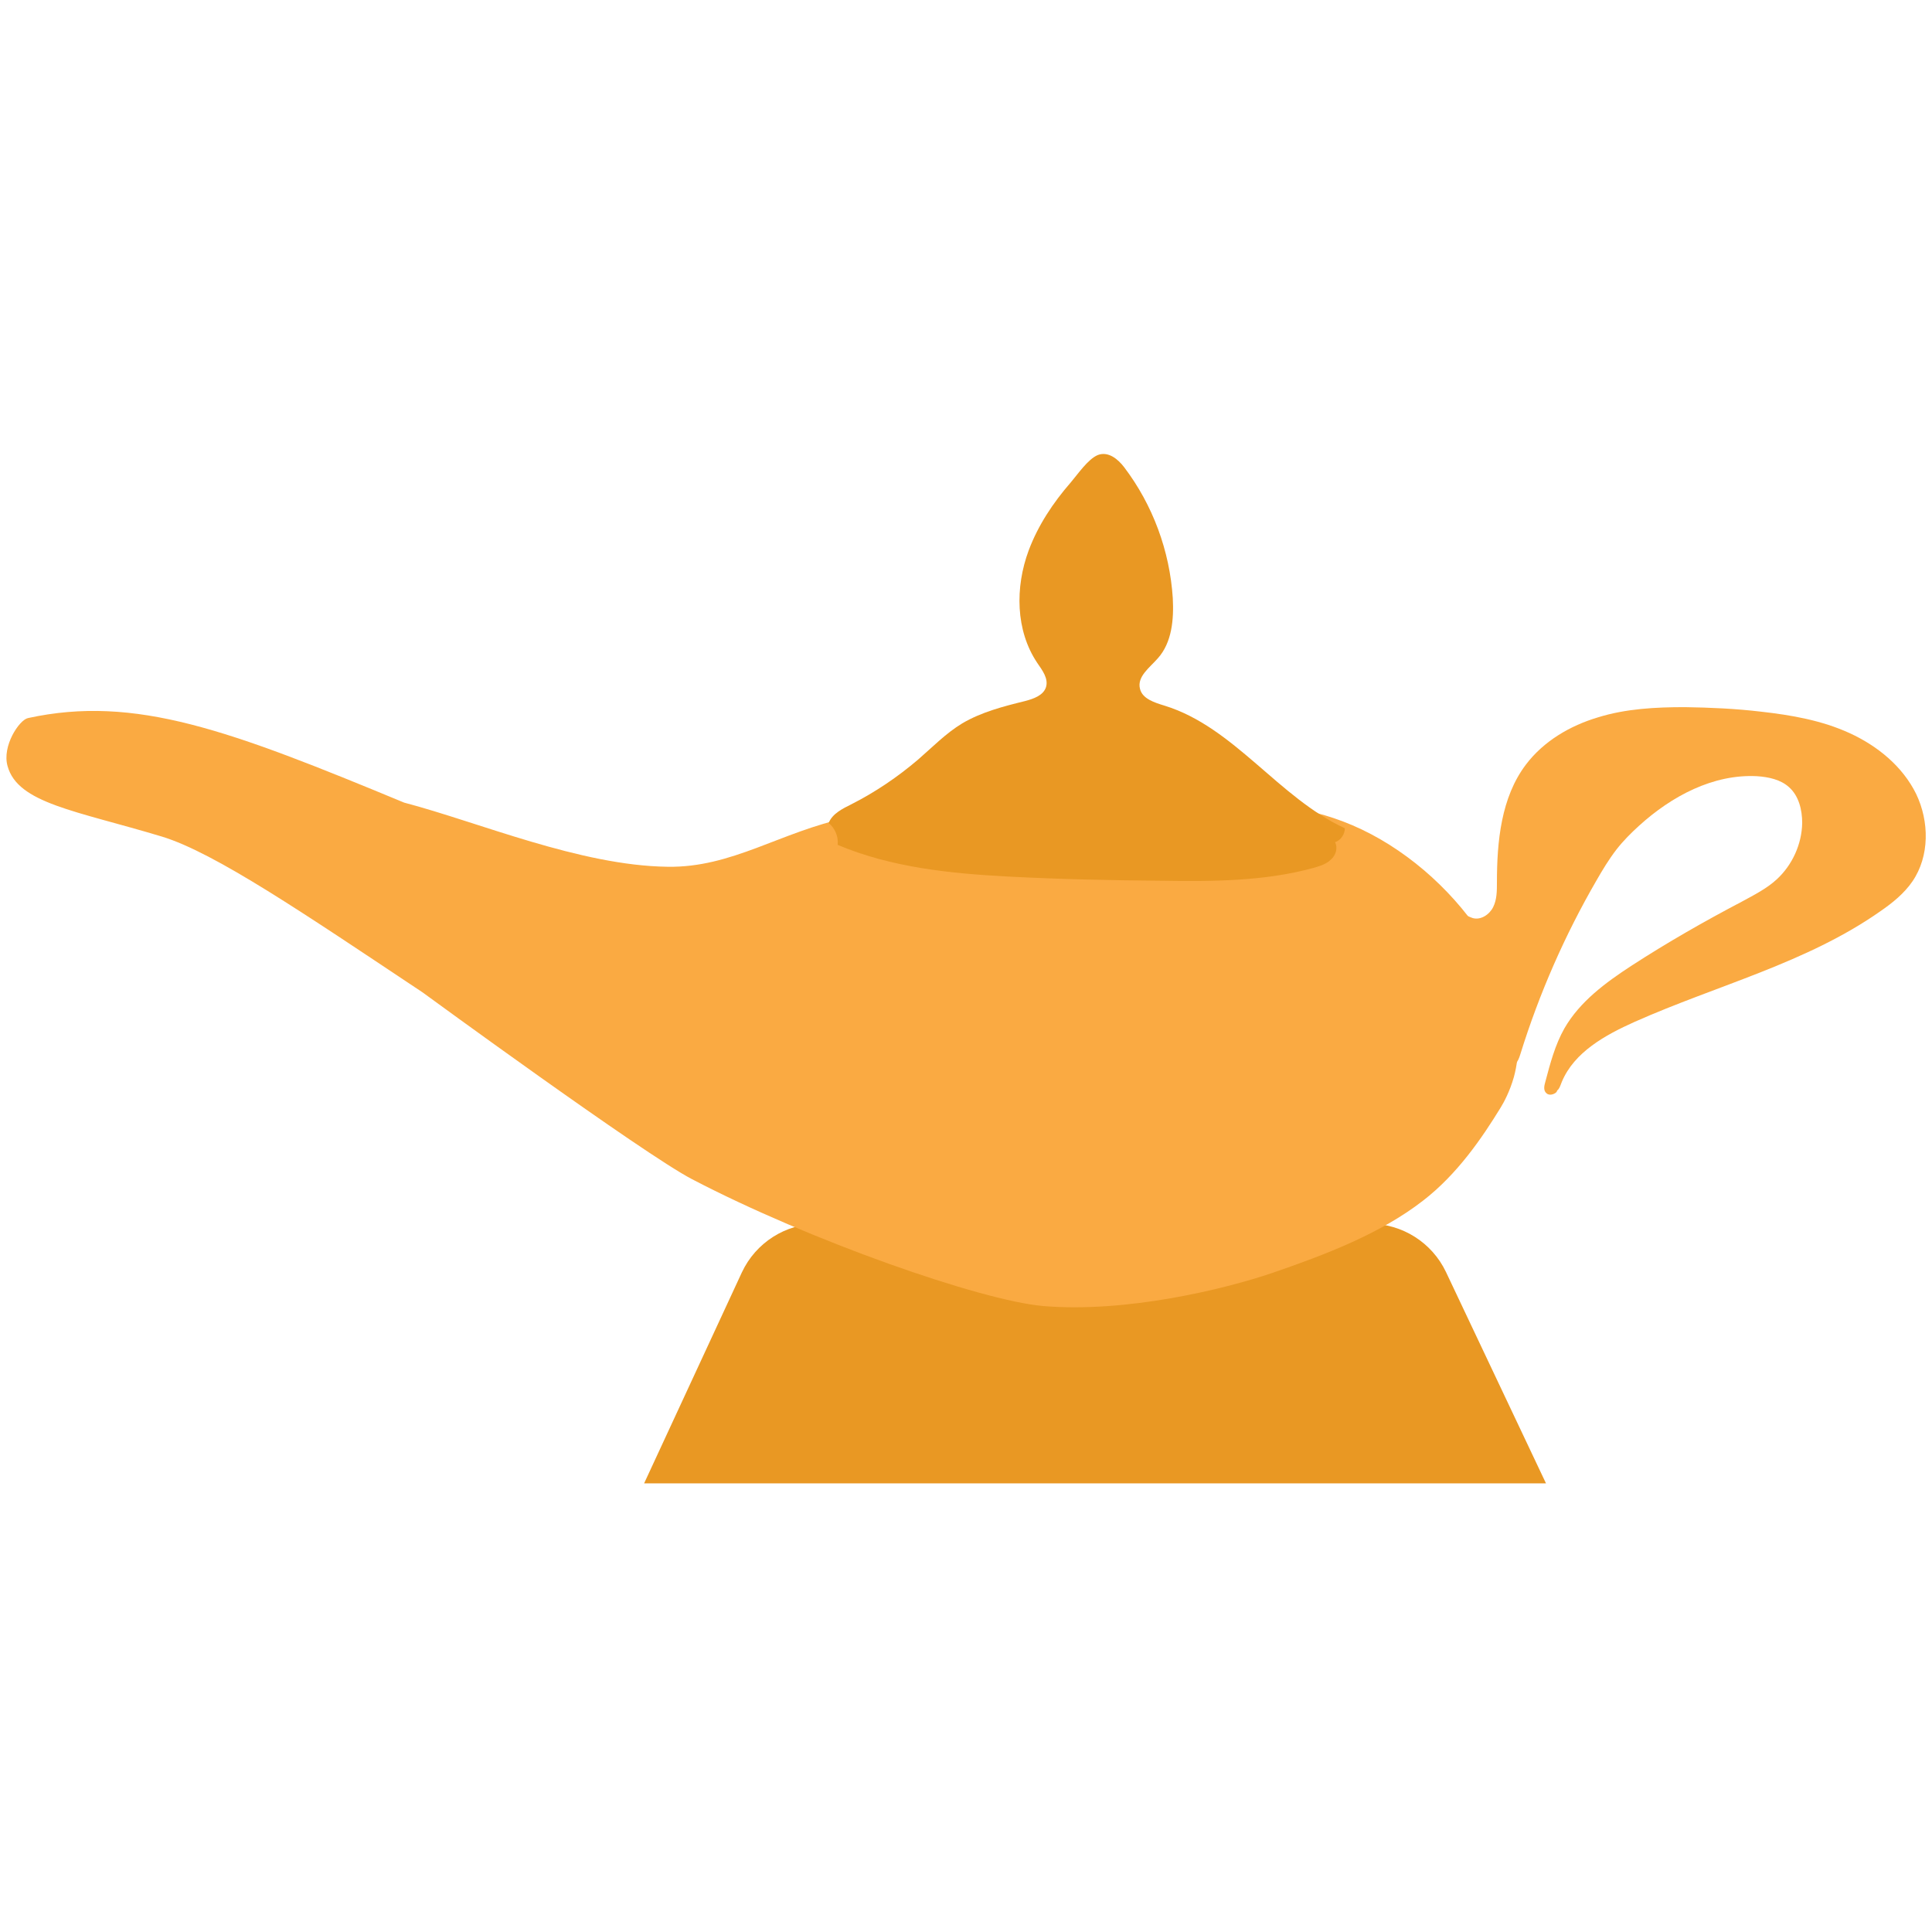
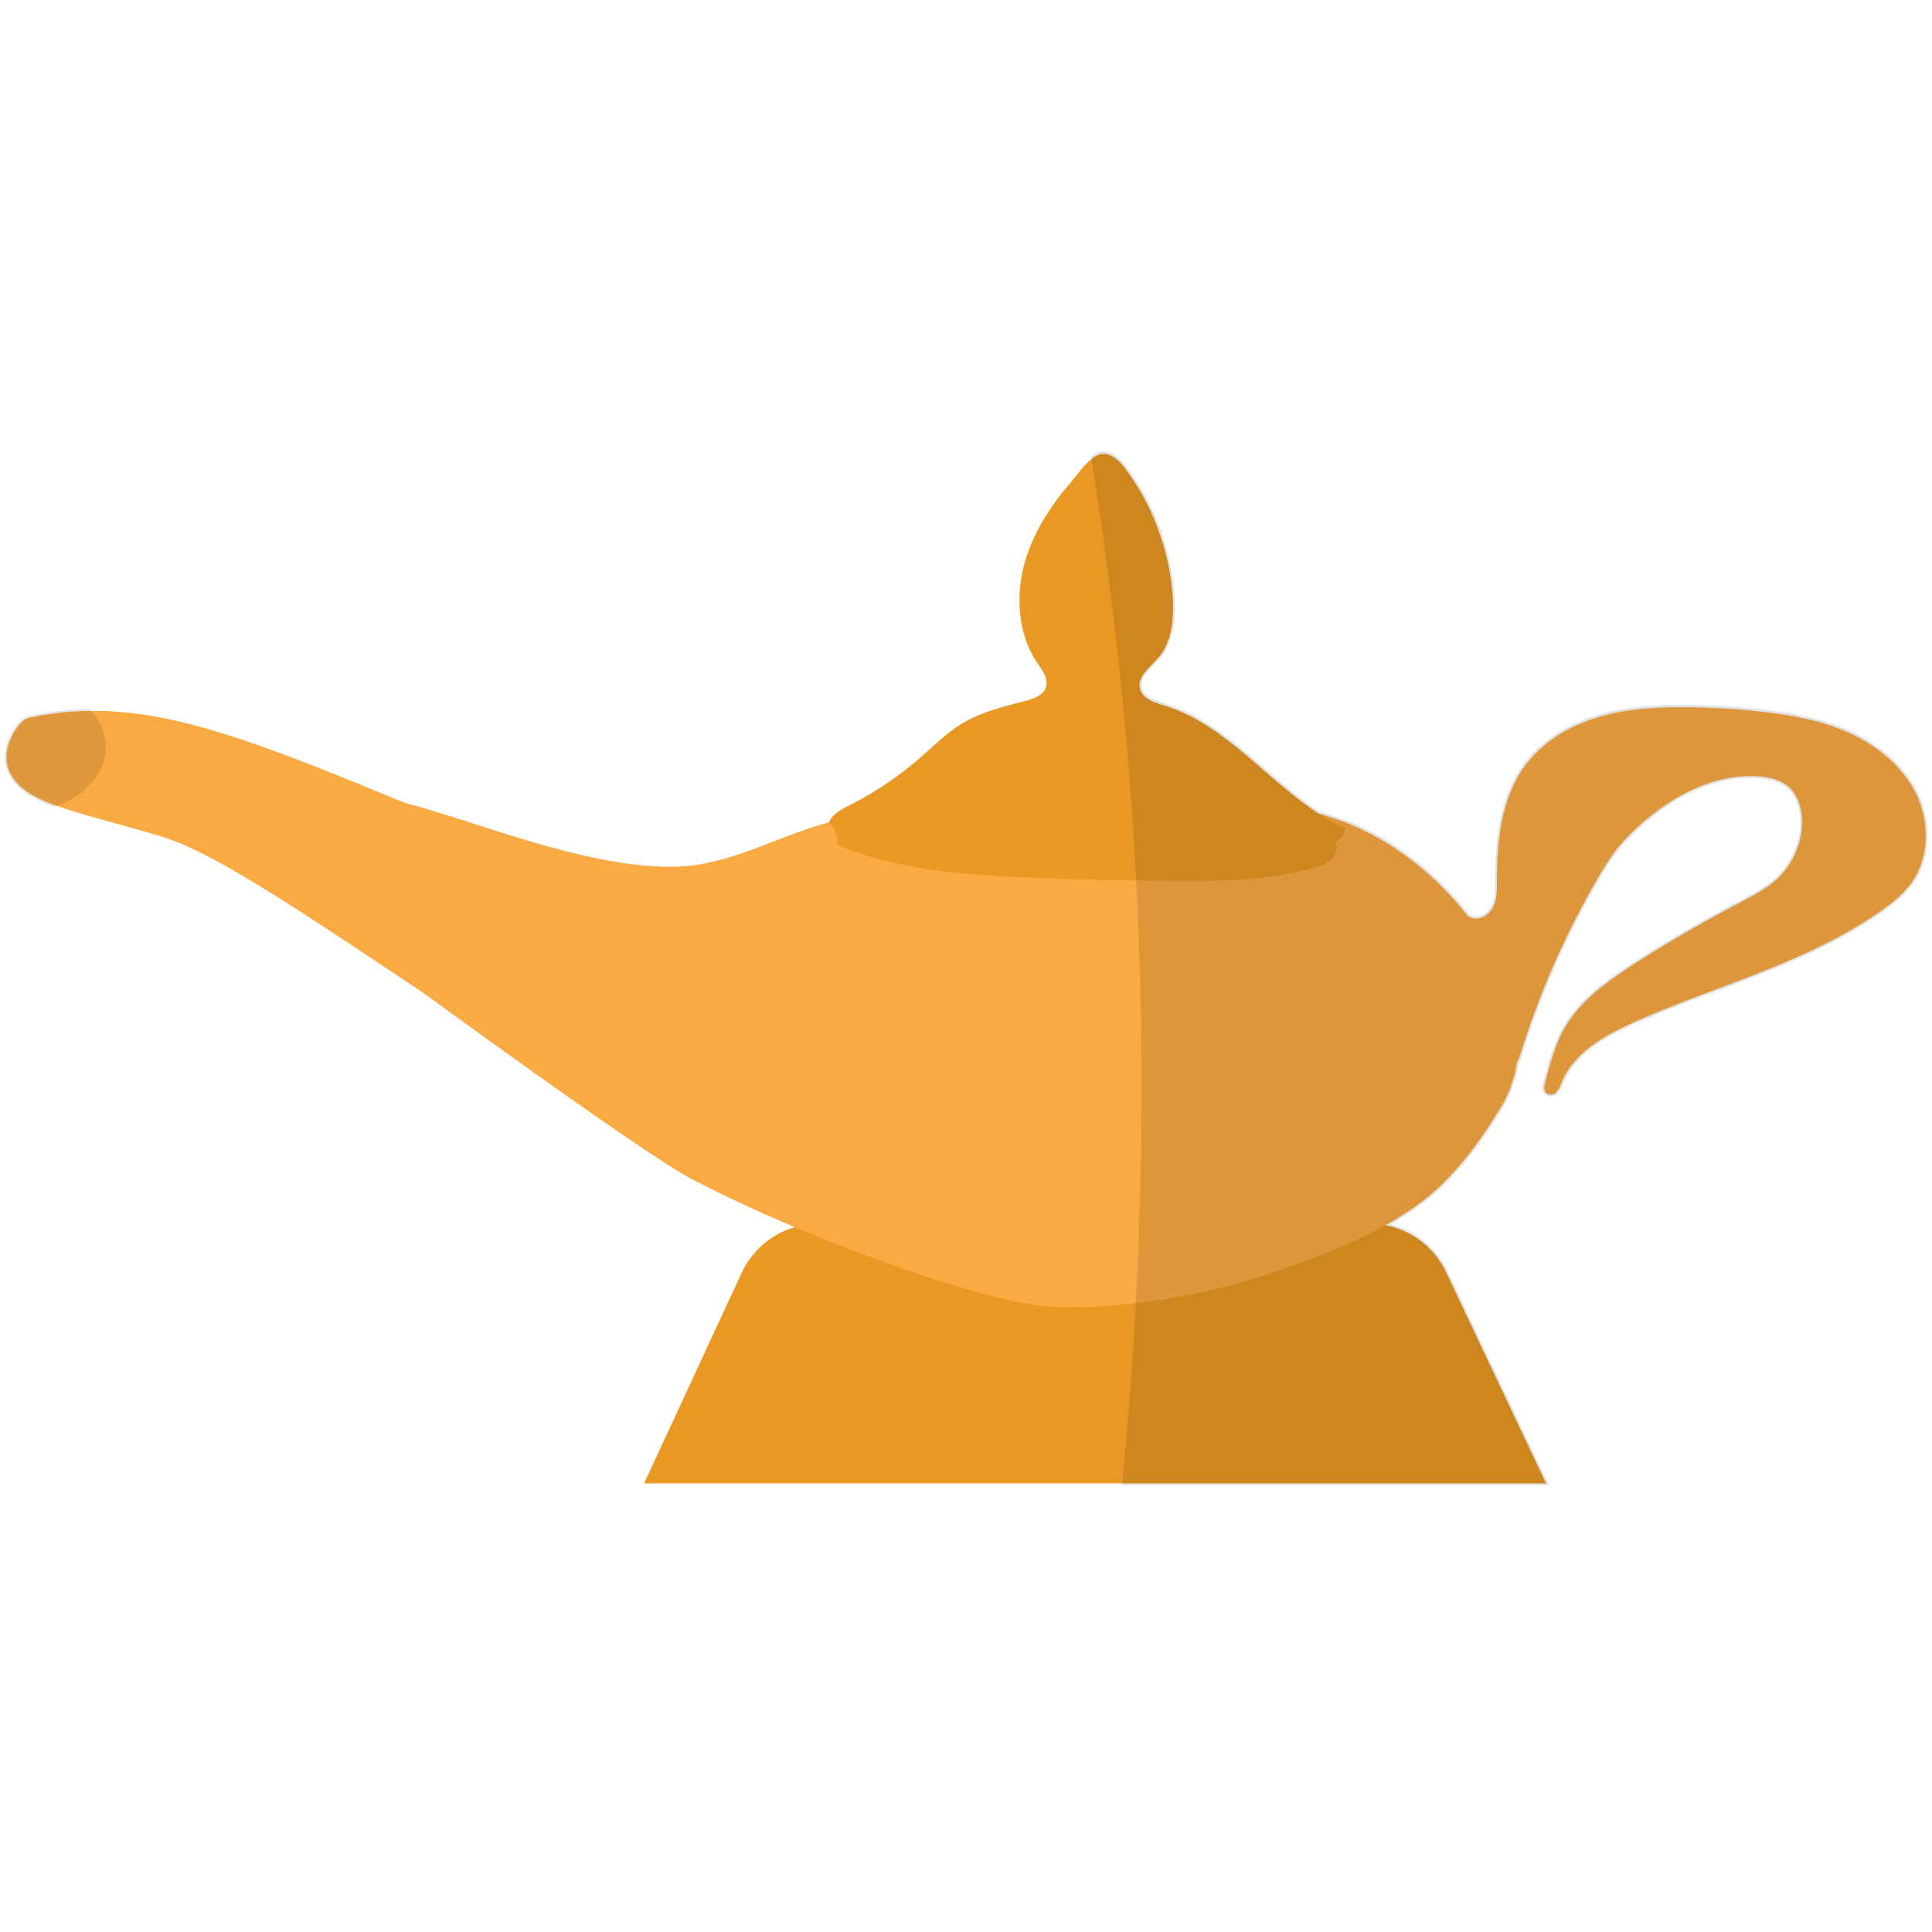
<svg xmlns="http://www.w3.org/2000/svg" version="1.1" id="Capa_1" x="0px" y="0px" viewBox="0 0 512 512" style="enable-background:new 0 0 512 512;" xml:space="preserve">
  <style type="text/css">
	.st0{fill:#E99823;}
	.st1{fill:#FAAA42;}
+ 	.st2{opacity:0.12;stroke:#000000;stroke-miterlimit:10;}
+ 	.st3{opacity:0.11;stroke:#000000;stroke-miterlimit:10;}
</style>
-   <path class="st0" d="M409.7,393.1H170.7l25.9-55.9c3.7-7.9,11.6-12.9,20.2-12.9H363c8.6,0,16.5,5,20.2,12.8L409.7,393.1z" />
-   <path class="st1" d="M337,337.4c14.3-4.9,28.9-10.5,40.1-19.2c9.1-7,15.7-16.7,20.6-24.7c0.8-1.3,2.4-4.2,3.5-8.1  c6.5-24-15.9-55.2-42.8-66.7c-7-3-12.7-4-14.6-4.3c-53.5-9.1-119.2,2.3-119.2,2.3c-17.7,3.7-30.6,13.3-47.7,13  c-23.2-0.3-50-11.8-69.8-17c-46.3-19.2-71.2-28.6-99.7-22.4c-2.3,0.5-6.9,7.4-5.4,12.7c2.7,9.9,18,11.8,40.9,18.7  C57,226,80.6,242.1,112,263c0,0,58.5,42.8,71.4,49.5c31.2,16.3,76.4,32.1,92.9,33.6C298.6,348,324.6,341.6,337,337.4z" />
-   <path class="st1" d="M412.9,288.8c0.5-0.6,0.7-1.4,1-2.1c3.3-7.9,11.5-12.4,19.3-15.9c21.8-9.7,45.6-15.6,65.1-29.3  c3.2-2.2,6.3-4.7,8.5-7.9c4.6-6.7,4.5-15.9,1-23.2c-3.6-7.3-10.2-12.7-17.6-16.1c-7.4-3.4-15.5-4.8-23.5-5.7  c-6.7-0.8-13.5-1.1-20.2-1.2c-7.7,0-15.6,0.4-23,2.7c-7.4,2.2-14.4,6.3-19.1,12.5c-6.6,8.7-7.7,20.4-7.7,31.3c0,2.2,0,4.5-1,6.5  c-1,2-3.3,3.5-5.4,2.9c-0.7-0.2-1.4-0.7-2.2-0.7c-1.2,0-2,1.3-2,2.5c0,2.4,1.9,5.6,2.7,7.8c1.1,3.1,2.2,6.2,3.2,9.4  c2.1,6.3,4,12.6,6.1,18.8c0.1,0.4,0.3,0.9,0.6,1.2c0.7,0.7,2,0.5,2.8-0.2c0.7-0.7,1.1-1.7,1.4-2.7c5-16.1,11.8-31.6,20.2-46.1  c1.6-2.8,3.3-5.6,5.3-8.2c1.8-2.3,3.9-4.4,6-6.3c8.6-7.8,19.6-13.7,31.2-13.1c3.1,0.2,6.3,0.9,8.5,2.9c2.6,2.3,3.5,6,3.5,9.5  c-0.1,5.6-2.6,11.1-6.7,14.9c-2.7,2.5-6.1,4.2-9.4,6c-9.9,5.2-19.7,10.8-29.1,16.9c-6.9,4.5-13.7,9.5-17.8,16.6  c-2.5,4.4-3.8,9.4-5.1,14.3c-0.3,1-0.5,2.2,0.3,2.9c0.7,0.7,2,0.4,2.7-0.3C412.6,289.1,412.7,288.9,412.9,288.8z" />
-   <path class="st0" d="M222,223.7c0.2-2.1-0.8-4.3-2.4-5.6c1-2.5,3.7-3.8,6.1-5c6.3-3.2,12.2-7.2,17.6-11.8c3.8-3.3,7.4-7,11.7-9.6  c5.1-3,10.9-4.5,16.6-5.9c2.3-0.6,4.9-1.5,5.6-3.7c0.7-2.3-1-4.5-2.3-6.4c-5.8-8.6-5.9-20.1-2.3-29.8c2.5-6.7,6.5-12.7,11.2-18.1  c1.8-2.1,4.5-6.1,7.1-7.2c2.8-1.1,5.4,1.1,7,3.2c7.6,10,12.1,22.2,12.9,34.7c0.3,5.6-0.2,11.8-4,16c-2.1,2.4-5.5,4.8-4.7,8  c0.6,2.7,3.9,3.7,6.5,4.5c18.5,5.7,30.2,24.4,47.8,32.5c0,1.6-1.1,3.2-2.6,3.7c0.8,1.5,0.2,3.5-1.1,4.6c-1.2,1.2-2.9,1.7-4.6,2.2  c-13.1,3.6-26.9,3.6-40.5,3.4c-13.4-0.1-26.9-0.4-40.3-1.1c-15.4-0.8-31.1-2.4-45.3-8.4C222,223.8,222,223.8,222,223.7z" />
+   <path class="st0" d="M409.7,393.1h-239l25.9-55.9c2.8-5.9,7.9-10.2,14-12c2-0.6,4.1-0.9,6.2-0.9H363c1.4,0,2.8,0.1,4.2,0.4  c6.9,1.3,12.9,5.9,16,12.4L409.7,393.1z" />
+   <path class="st1" d="M402,281.5c-0.2,1.3-0.4,2.6-0.8,3.9c-1.1,3.9-2.7,6.8-3.5,8.1c-4.9,8-11.5,17.7-20.6,24.7  c-3.1,2.4-6.4,4.5-9.9,6.5c-9.3,5.2-19.8,9.1-30.2,12.7c-7.8,2.7-21.1,6.2-35.5,7.9c-8.3,1-17,1.5-25.2,0.8  c-12.1-1.1-39.6-9.9-65.7-20.9c-9.5-4-18.8-8.3-27.2-12.7C170.5,305.8,112,263,112,263c-31.4-20.9-55-37-69.1-41.3  c-11.8-3.5-21.5-5.8-28.6-8.4c-6.7-2.5-11-5.5-12.3-10.3c-1.5-5.3,3.1-12.2,5.4-12.7c5.4-1.2,10.8-1.8,16.1-1.9  c22.7-0.4,46.1,8.8,83.6,24.3c19.8,5.2,46.6,16.7,69.8,17c15.5,0.3,27.5-7.6,42.8-11.8c1.6-0.4,3.2-0.8,4.9-1.2  c0,0,35.5-6.2,75.6-5.8c14.4,0.1,29.5,1.1,43.6,3.5c1,0.1,3,0.5,5.6,1.2c2.5,0.7,5.6,1.7,9,3.1c11.8,5,22.6,13.8,30.6,24.1  C398.4,254.8,403.8,268.9,402,281.5z" />
+   <path class="st1" d="M506.8,233.6c-2.2,3.2-5.3,5.7-8.5,7.9c-19.5,13.7-43.3,19.6-65.1,29.3c-7.8,3.5-16,8-19.3,15.9  c-0.3,0.7-0.5,1.5-1,2.1c-0.2,0.1-0.3,0.3-0.4,0.6c-0.7,0.7-2,1-2.7,0.3c-0.8-0.7-0.6-1.9-0.3-2.9c1.3-4.9,2.6-9.9,5.1-14.3  c4.1-7.1,10.9-12.1,17.8-16.6c9.4-6.1,19.2-11.7,29.1-16.9c3.3-1.8,6.7-3.5,9.4-6c4.1-3.8,6.6-9.3,6.7-14.9c0-3.5-0.9-7.2-3.5-9.5  c-2.2-2-5.4-2.7-8.5-2.9c-11.6-0.6-22.6,5.3-31.2,13.1c-2.1,1.9-4.2,4-6,6.3c-2,2.6-3.7,5.4-5.3,8.2c-8.4,14.5-15.2,30-20.2,46.1  c-0.2,0.7-0.5,1.5-0.9,2.1c-0.1,0.2-0.3,0.4-0.5,0.6c-0.8,0.7-2.1,0.9-2.8,0.2c-0.3-0.3-0.5-0.8-0.6-1.2c-2.1-6.2-4-12.5-6.1-18.8  c-1-3.2-2.1-6.3-3.2-9.4c-0.8-2.2-2.7-5.4-2.7-7.8c0-1.2,0.8-2.5,2-2.5c0.3,0,0.6,0.1,0.9,0.2c0.4,0.2,0.8,0.4,1.3,0.5  c2.1,0.6,4.4-0.9,5.4-2.9s1-4.3,1-6.5c0-10.9,1.1-22.6,7.7-31.3c4.7-6.2,11.7-10.3,19.1-12.5c7.4-2.3,15.3-2.7,23-2.7  c6.7,0.1,13.5,0.4,20.2,1.2c8,0.9,16.1,2.3,23.5,5.7c7.4,3.4,14,8.8,17.6,16.1C511.3,217.7,511.4,226.9,506.8,233.6z" />
+   <path class="st0" d="M353.8,223.2c0.8,1.5,0.2,3.5-1.1,4.6c-1.2,1.2-2.9,1.7-4.6,2.2c-13.1,3.6-26.9,3.6-40.5,3.4c-2,0-4,0-6-0.1  c-11.4-0.1-22.9-0.4-34.3-1c-15.4-0.8-31.1-2.4-45.3-8.4c0-0.1,0-0.1,0-0.2c0.2-2.1-0.8-4.3-2.4-5.6c0-0.1,0.1-0.1,0.1-0.2  c1-2.4,3.7-3.6,6-4.8c6.3-3.2,12.2-7.2,17.6-11.8c3.8-3.3,7.4-7,11.7-9.6c5.1-3,10.9-4.5,16.6-5.9c2.3-0.6,4.9-1.5,5.6-3.7  c0.7-2.3-1-4.5-2.3-6.4c-5.8-8.6-5.9-20.1-2.3-29.8c2.5-6.7,6.5-12.7,11.2-18.1c1.5-1.8,3.7-4.9,5.9-6.5c0.4-0.3,0.8-0.5,1.2-0.7  c2.8-1.1,5.4,1.1,7,3.2c7.6,10,12.1,22.2,12.9,34.7c0.3,5.6-0.2,11.8-4,16c-2.1,2.4-5.5,4.8-4.7,8c0.6,2.7,3.9,3.7,6.5,4.5  c16,4.9,26.8,19.5,40.8,28.6c2.2,1.5,4.5,2.8,7,3.9C356.4,221.1,355.3,222.7,353.8,223.2z" />
+   <path class="st2" d="M506.8,233.6c-2.2,3.2-5.3,5.7-8.5,7.9c-19.5,13.7-43.3,19.6-65.1,29.3c-7.8,3.5-16,8-19.3,15.9  c-0.3,0.7-0.5,1.5-1,2.1c-0.2,0.1-0.3,0.3-0.4,0.6c-0.7,0.7-2,1-2.7,0.3c-0.8-0.7-0.6-1.9-0.3-2.9c1.3-4.9,2.6-9.9,5.1-14.3  c4.1-7.1,10.9-12.1,17.8-16.6c9.4-6.1,19.2-11.7,29.1-16.9c3.3-1.8,6.7-3.5,9.4-6c4.1-3.8,6.6-9.3,6.7-14.9c0-3.5-0.9-7.2-3.5-9.5  c-2.2-2-5.4-2.7-8.5-2.9c-11.6-0.6-22.6,5.3-31.2,13.1c-2.1,1.9-4.2,4-6,6.3c-2,2.6-3.7,5.4-5.3,8.2c-8.4,14.5-15.2,30-20.2,46.1  c-0.2,0.7-0.5,1.5-0.9,2.1c-0.2,1.3-0.4,2.6-0.8,3.9c-1.1,3.9-2.7,6.8-3.5,8.1c-4.9,8-11.5,17.7-20.6,24.7c-3.1,2.4-6.4,4.5-9.9,6.5  c6.9,1.3,12.9,5.9,16,12.4l26.5,56H297.9c1.5-15.3,2.8-31.2,3.6-47.8c0.4-6.9,0.7-13.9,0.9-21c0.5-14.1,0.7-28.5,0.6-43.3  c-0.1-16.4-0.6-32.3-1.4-47.7c-0.4-7.6-0.9-15.1-1.4-22.5c-2.4-32.3-6.1-62.3-10.5-89.6c0.4-0.3,0.8-0.5,1.2-0.7  c2.8-1.1,5.4,1.1,7,3.2c7.6,10,12.1,22.2,12.9,34.7c0.3,5.6-0.2,11.8-4,16c-2.1,2.4-5.5,4.8-4.7,8c0.6,2.7,3.9,3.7,6.5,4.5  c16,4.9,26.8,19.5,40.8,28.6c2.5,0.7,5.6,1.7,9,3.1c11.8,5,22.6,13.8,30.6,24.1c0.4,0.2,0.8,0.4,1.3,0.5c2.1,0.6,4.4-0.9,5.4-2.9  s1-4.3,1-6.5c0-10.9,1.1-22.6,7.7-31.3c4.7-6.2,11.7-10.3,19.1-12.5c7.4-2.3,15.3-2.7,23-2.7c6.7,0.1,13.5,0.4,20.2,1.2  c8,0.9,16.1,2.3,23.5,5.7c7.4,3.4,14,8.8,17.6,16.1C511.3,217.7,511.4,226.9,506.8,233.6z" />
+   <path class="st3" d="M27.5,198c0,6.8-5.5,12.7-13.2,15.3c-6.7-2.5-11-5.5-12.3-10.3c-1.5-5.3,3.1-12.2,5.4-12.7  c5.4-1.2,10.8-1.8,16.1-1.9C26.1,191.1,27.5,194.4,27.5,198z" />
</svg>
